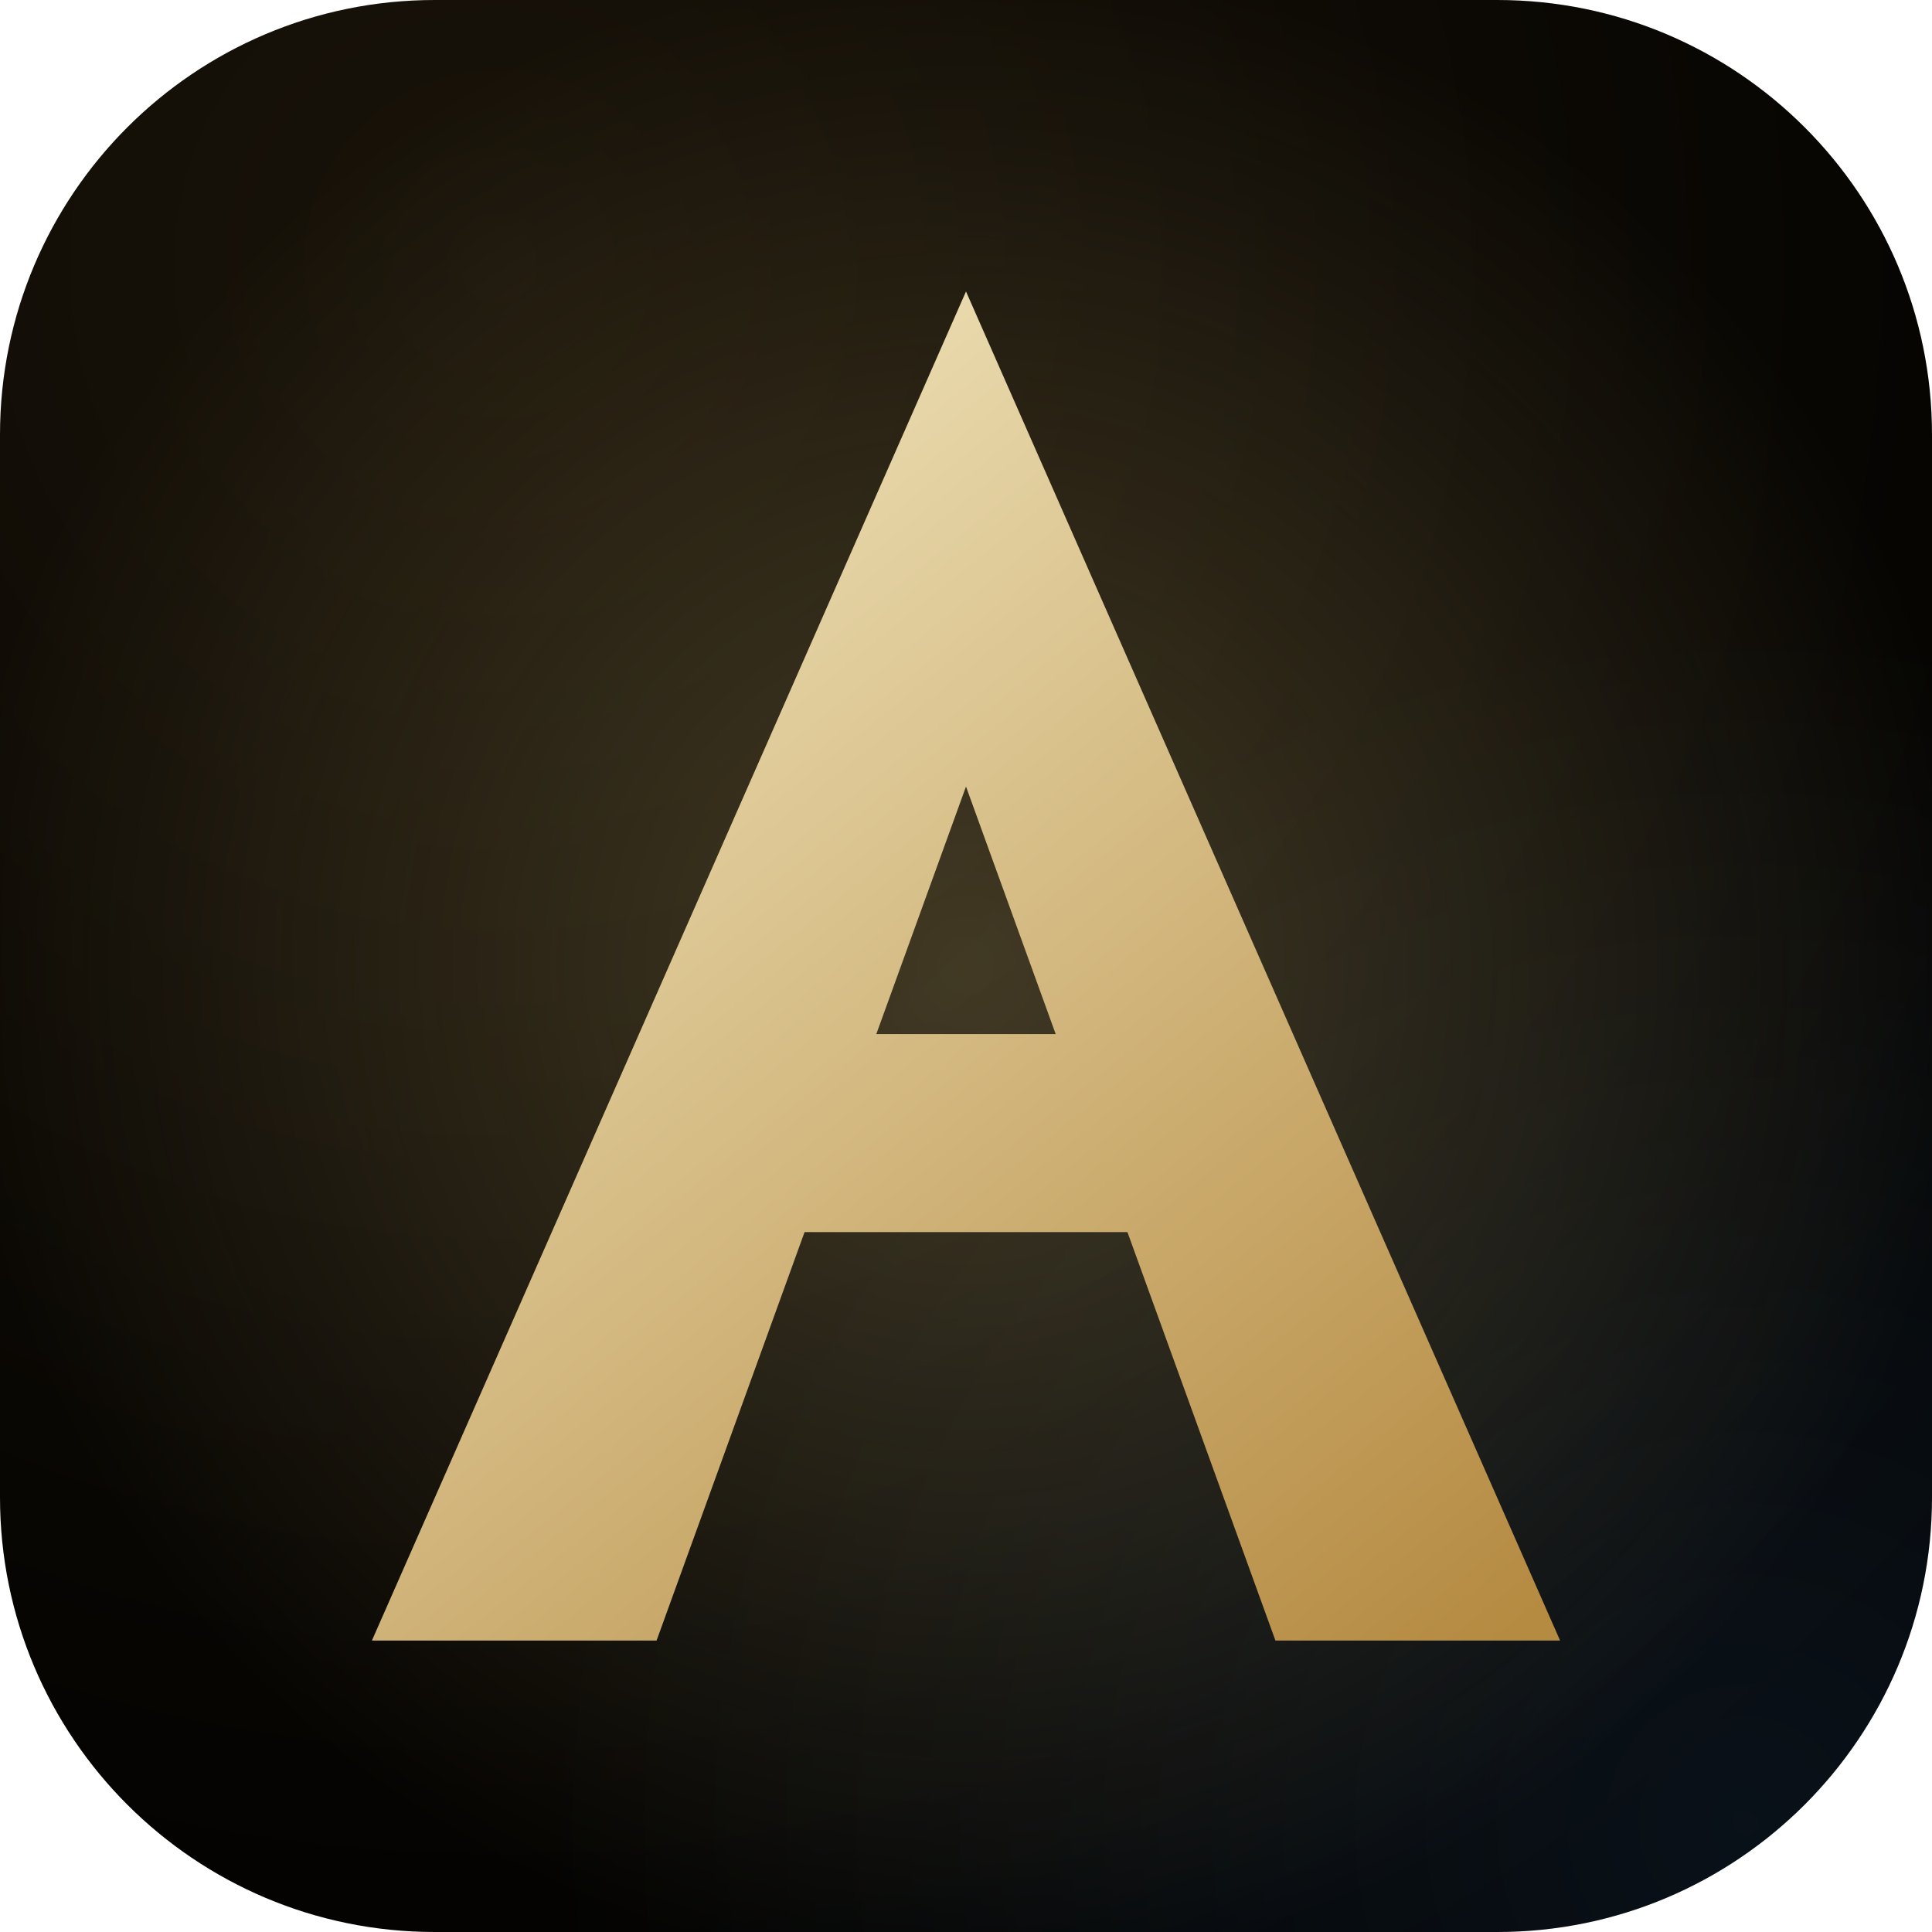
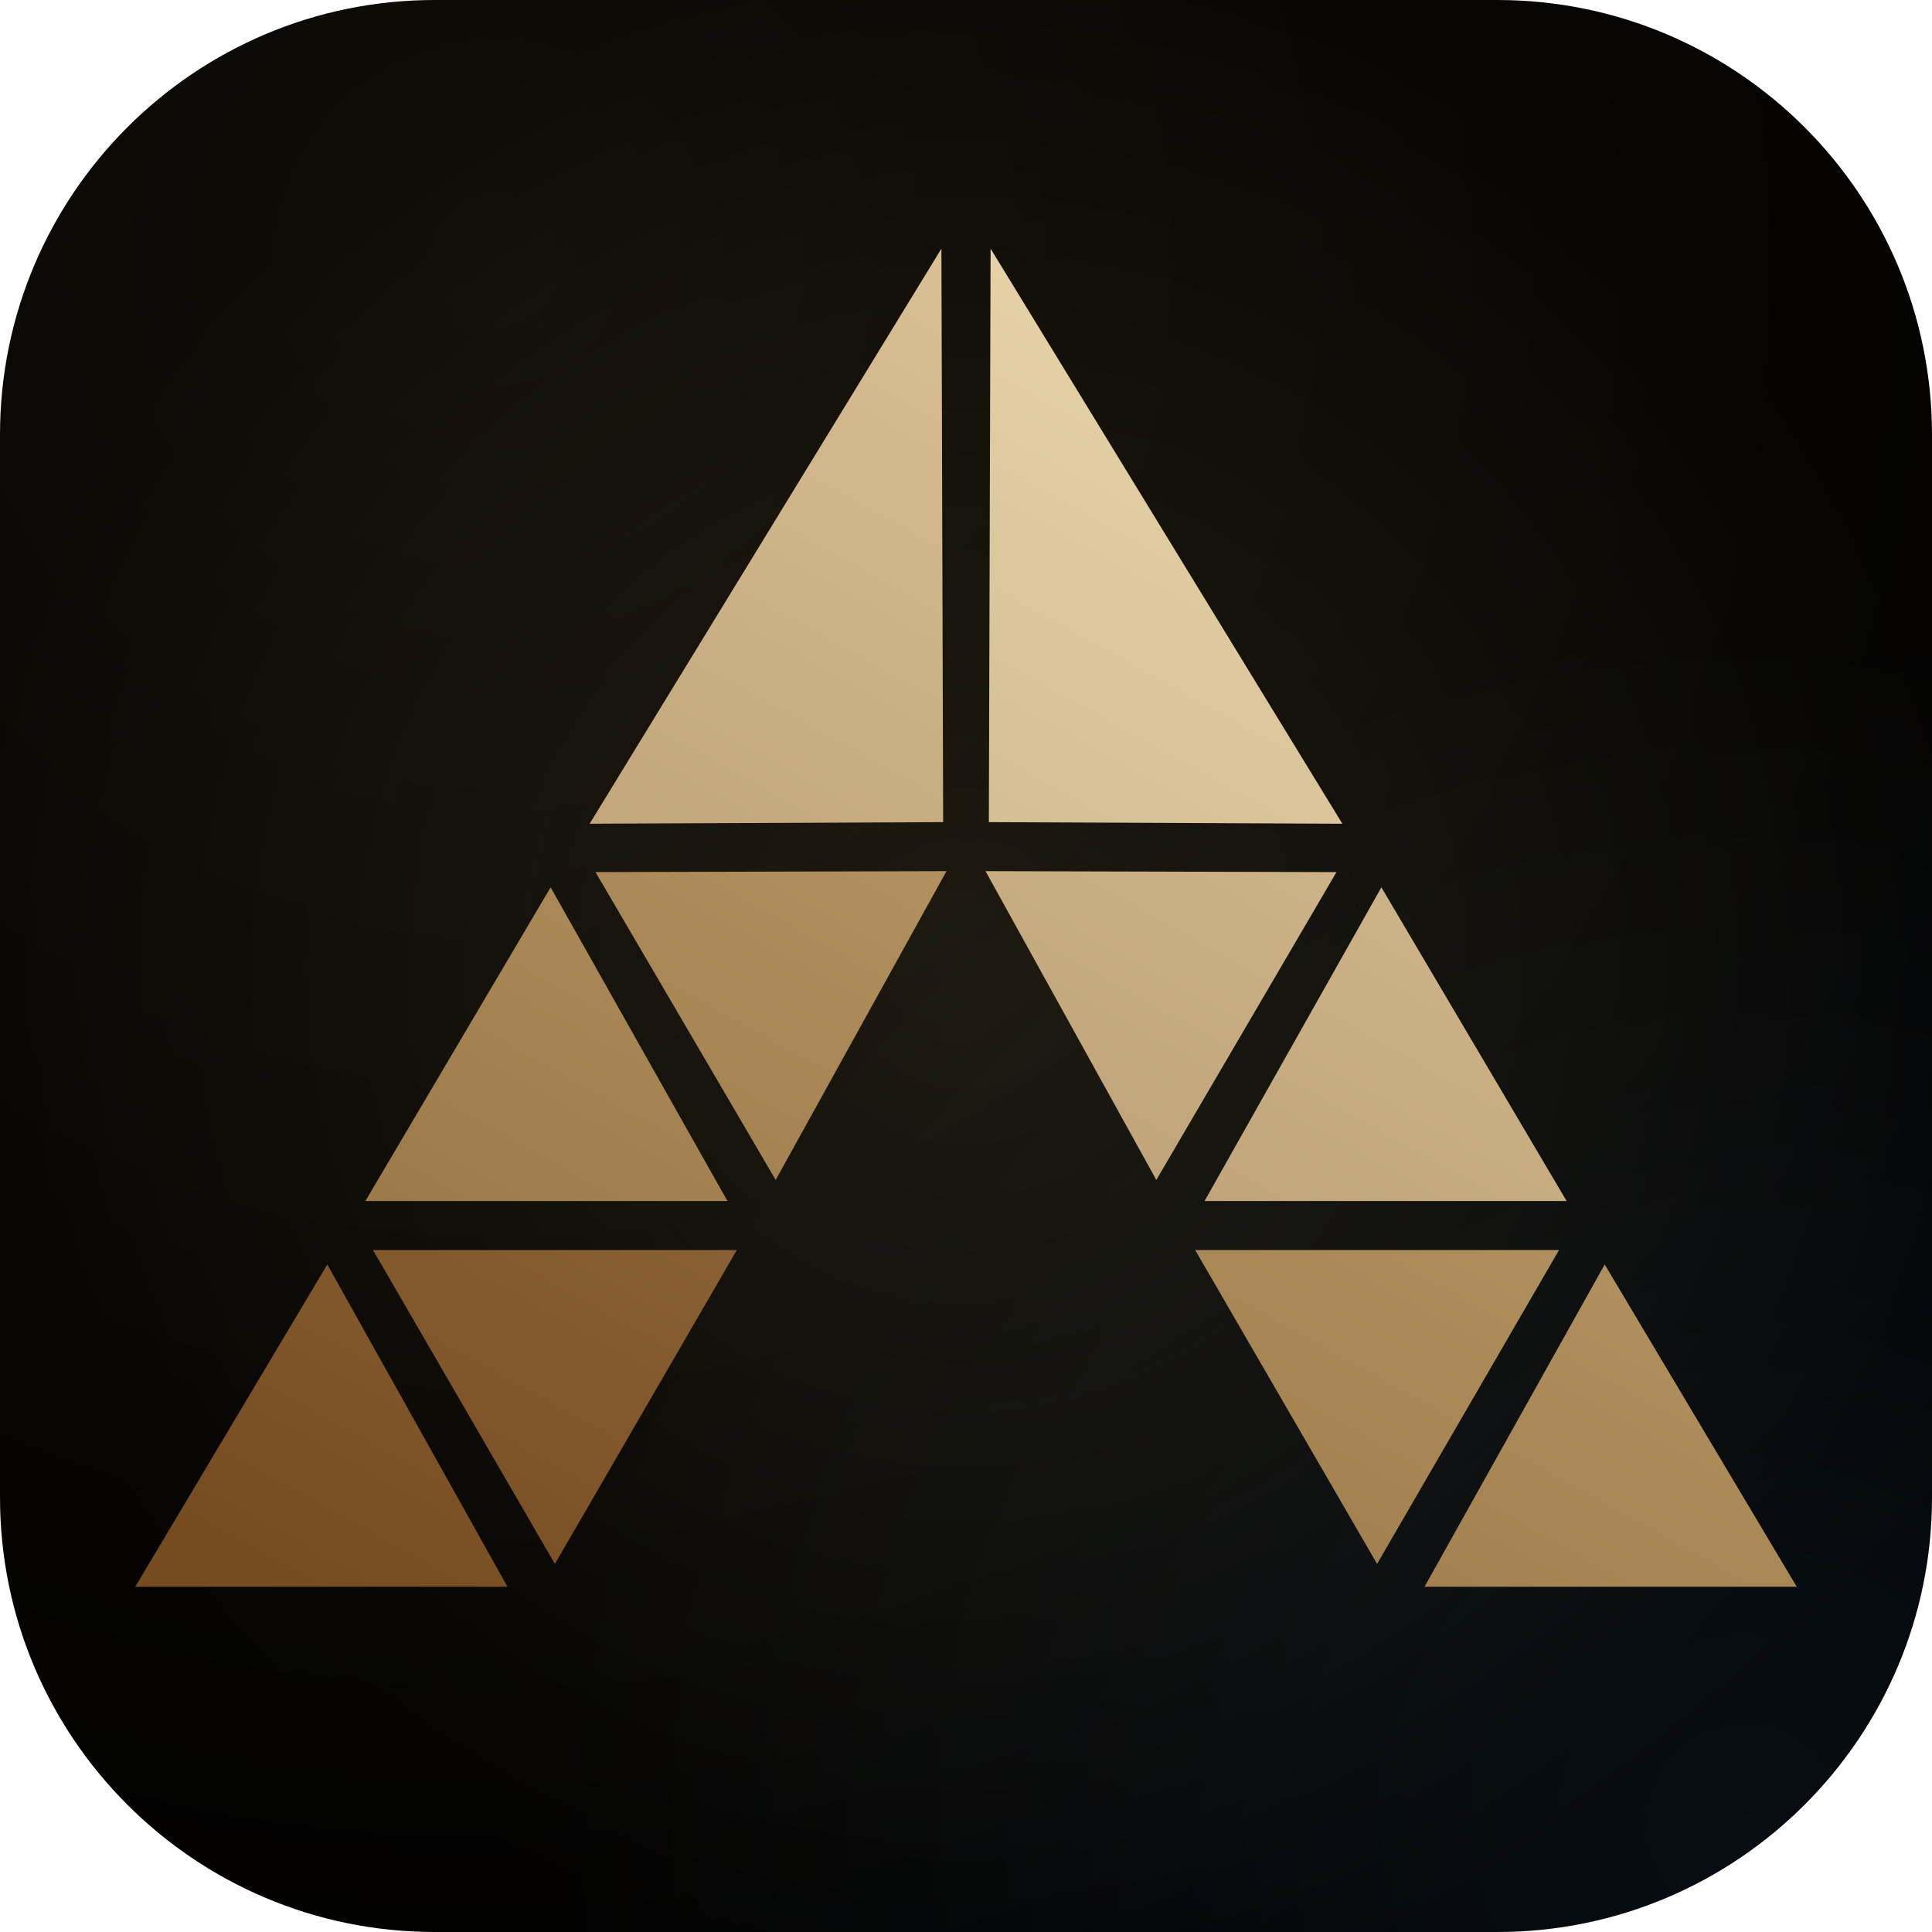
- <svg xmlns="http://www.w3.org/2000/svg" viewBox="0 0 64 64" width="128" height="128" role="img" aria-label="Upside Lab">
+ <svg xmlns="http://www.w3.org/2000/svg" viewBox="0 0 128 128" width="128" height="128" role="img" aria-label="Upside Lab">
  <defs>
    <radialGradient id="upside-field" cx="0.26" cy="0.14" r="1">
-       <stop offset="0" stop-color="#191309" />
+       <stop offset="0" stop-color="#100d08" />
      <stop offset="1" stop-color="#000000" />
    </radialGradient>
    <radialGradient id="upside-glow" cx="0.5" cy="0.5" r="0.52">
-       <stop offset="0" stop-color="#d4bc79" stop-opacity="0.26" />
+       <stop offset="0" stop-color="#d4bc79" stop-opacity="0.1" />
      <stop offset="1" stop-color="#d4bc79" stop-opacity="0" />
    </radialGradient>
    <radialGradient id="upside-counter" cx="0.9" cy="0.94" r="0.62">
-       <stop offset="0" stop-color="#60aaf3" stop-opacity="0.1" />
+       <stop offset="0" stop-color="#60aaf3" stop-opacity="0.08" />
      <stop offset="1" stop-color="#60aaf3" stop-opacity="0" />
    </radialGradient>
-     <linearGradient id="gold" x1="10" y1="4.75" x2="54" y2="59.25" gradientUnits="userSpaceOnUse">
-       <stop offset="0" stop-color="#f5ecc6" />
-       <stop offset="1" stop-color="#b58a41" />
+     <linearGradient id="t-lit" x1="78" y1="18" x2="28" y2="108" gradientUnits="userSpaceOnUse">
+       <stop offset="0" stop-color="#ead6ab" />
+       <stop offset="1" stop-color="#b29a6f" />
+     </linearGradient>
+     <linearGradient id="t-face" x1="78" y1="18" x2="28" y2="108" gradientUnits="userSpaceOnUse">
+       <stop offset="0" stop-color="#dfc59a" />
+       <stop offset="1" stop-color="#a6875d" />
+     </linearGradient>
+     <linearGradient id="t-edge" x1="78" y1="18" x2="28" y2="108" gradientUnits="userSpaceOnUse">
+       <stop offset="0" stop-color="#caac7a" />
+       <stop offset="1" stop-color="#8f6b3a" />
+     </linearGradient>
+     <linearGradient id="t-deep" x1="78" y1="18" x2="28" y2="108" gradientUnits="userSpaceOnUse">
+       <stop offset="0" stop-color="#b38e62" />
+       <stop offset="1" stop-color="#764b1f" />
    </linearGradient>
  </defs>
-   <rect width="64" height="64" rx="14.40" fill="url(#upside-field)" />
-   <rect width="64" height="64" rx="14.40" fill="url(#upside-counter)" />
-   <rect width="64" height="64" rx="14.40" fill="url(#upside-glow)" />
-   <g transform="translate(32 32) scale(0.82) translate(-32 -32)">
-     <path d="M 32 4.75 L 56 59.25 L 44.5 59.25 L 32 24.75 L 19.5 59.25 L 8 59.25 Z" fill="url(#gold)" />
-     <rect x="20.6" y="34.75" width="22.8" height="8" fill="url(#gold)" />
+   <rect width="128" height="128" rx="28.80" fill="url(#upside-field)" />
+   <rect width="128" height="128" rx="28.80" fill="url(#upside-counter)" />
+   <rect width="128" height="128" rx="28.80" fill="url(#upside-glow)" />
+   <g transform="translate(0.000 -1.655) translate(64 62.455) scale(1.05078) translate(-64 -62.455)">
+     <polygon points="62.45,20.27 62.56,56.43 40.27,56.53" fill="url(#t-face)" />
+     <polygon points="65.55,20.27 87.73,56.53 65.44,56.43" fill="url(#t-lit)" />
+     <polygon points="40.64,59.58 62.77,59.52 52,78.99" fill="url(#t-edge)" />
+     <polygon points="65.23,59.52 87.36,59.58 76,78.99" fill="url(#t-face)" />
+     <polygon points="90.19,60.54 101.87,80.32 79.04,80.32" fill="url(#t-face)" />
+     <polygon points="37.81,60.54 48.96,80.32 26.13,80.32" fill="url(#t-edge)" />
+     <polygon points="26.61,83.41 49.55,83.41 38.08,103.2" fill="url(#t-deep)" />
+     <polygon points="78.45,83.41 101.39,83.41 89.92,103.2" fill="url(#t-edge)" />
+     <polygon points="104.27,84.32 116.38,104.64 92.91,104.64" fill="url(#t-edge)" />
+     <polygon points="23.73,84.32 35.09,104.64 11.62,104.64" fill="url(#t-deep)" />
  </g>
</svg>
